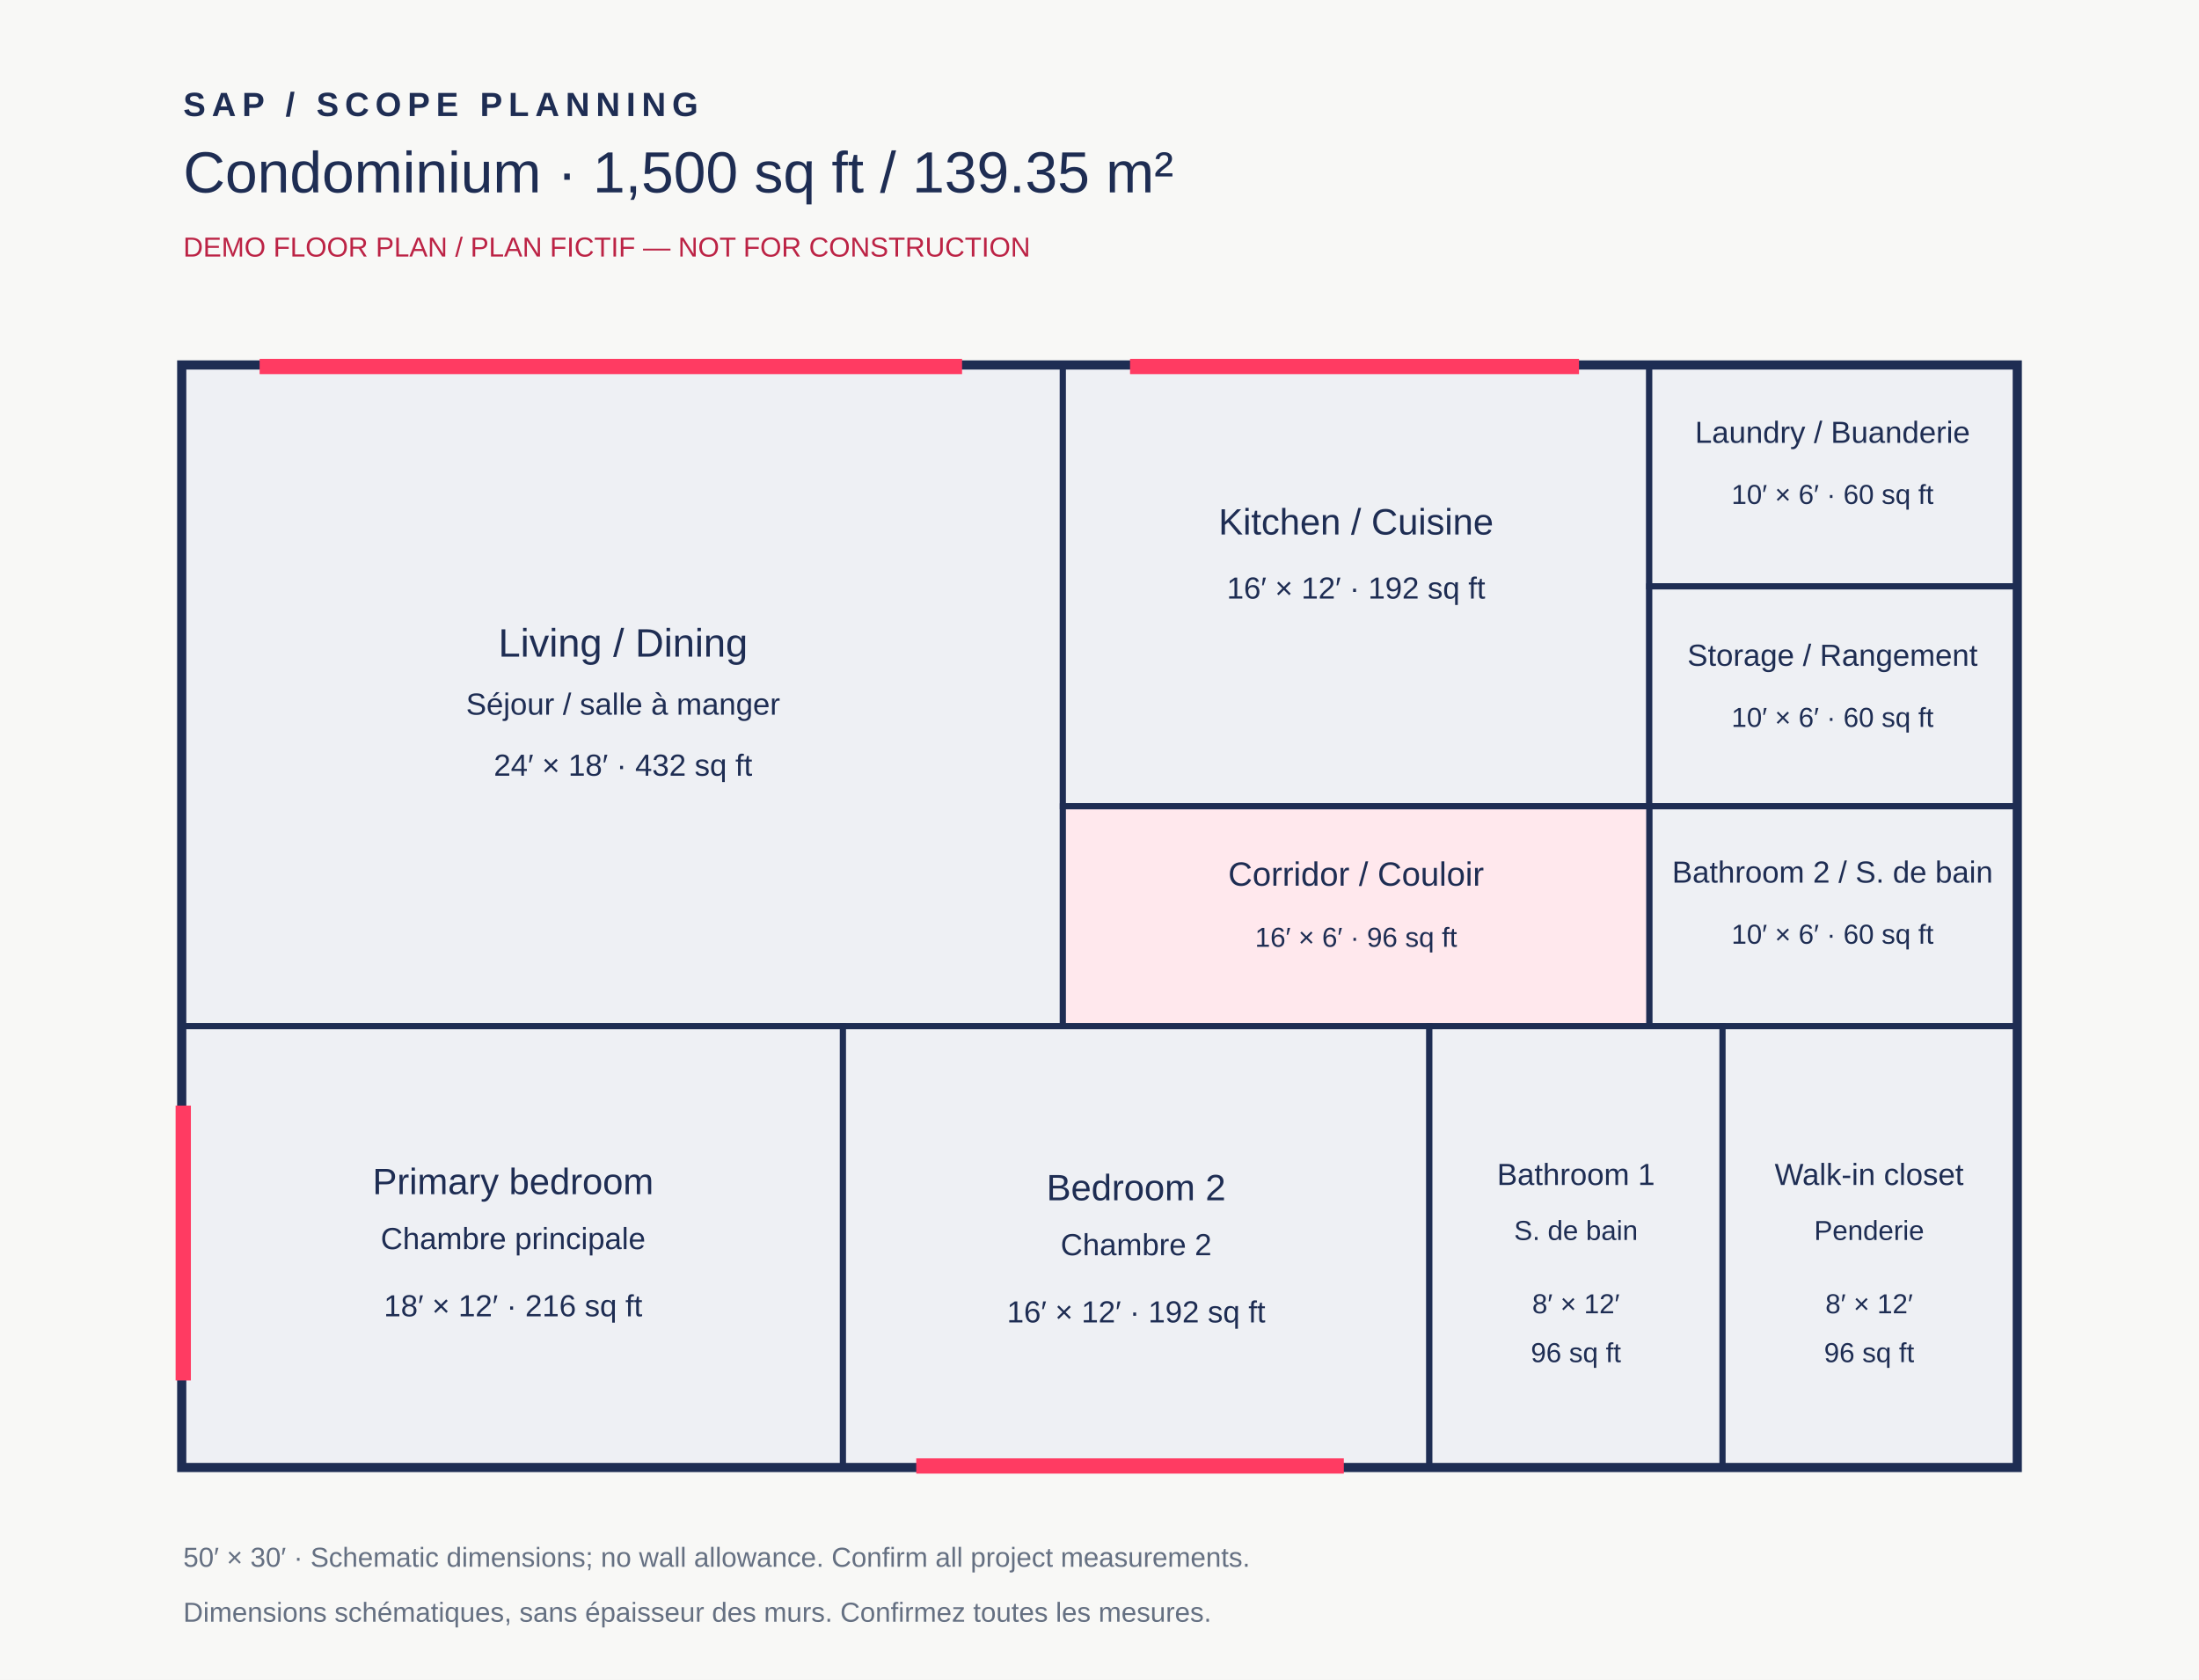
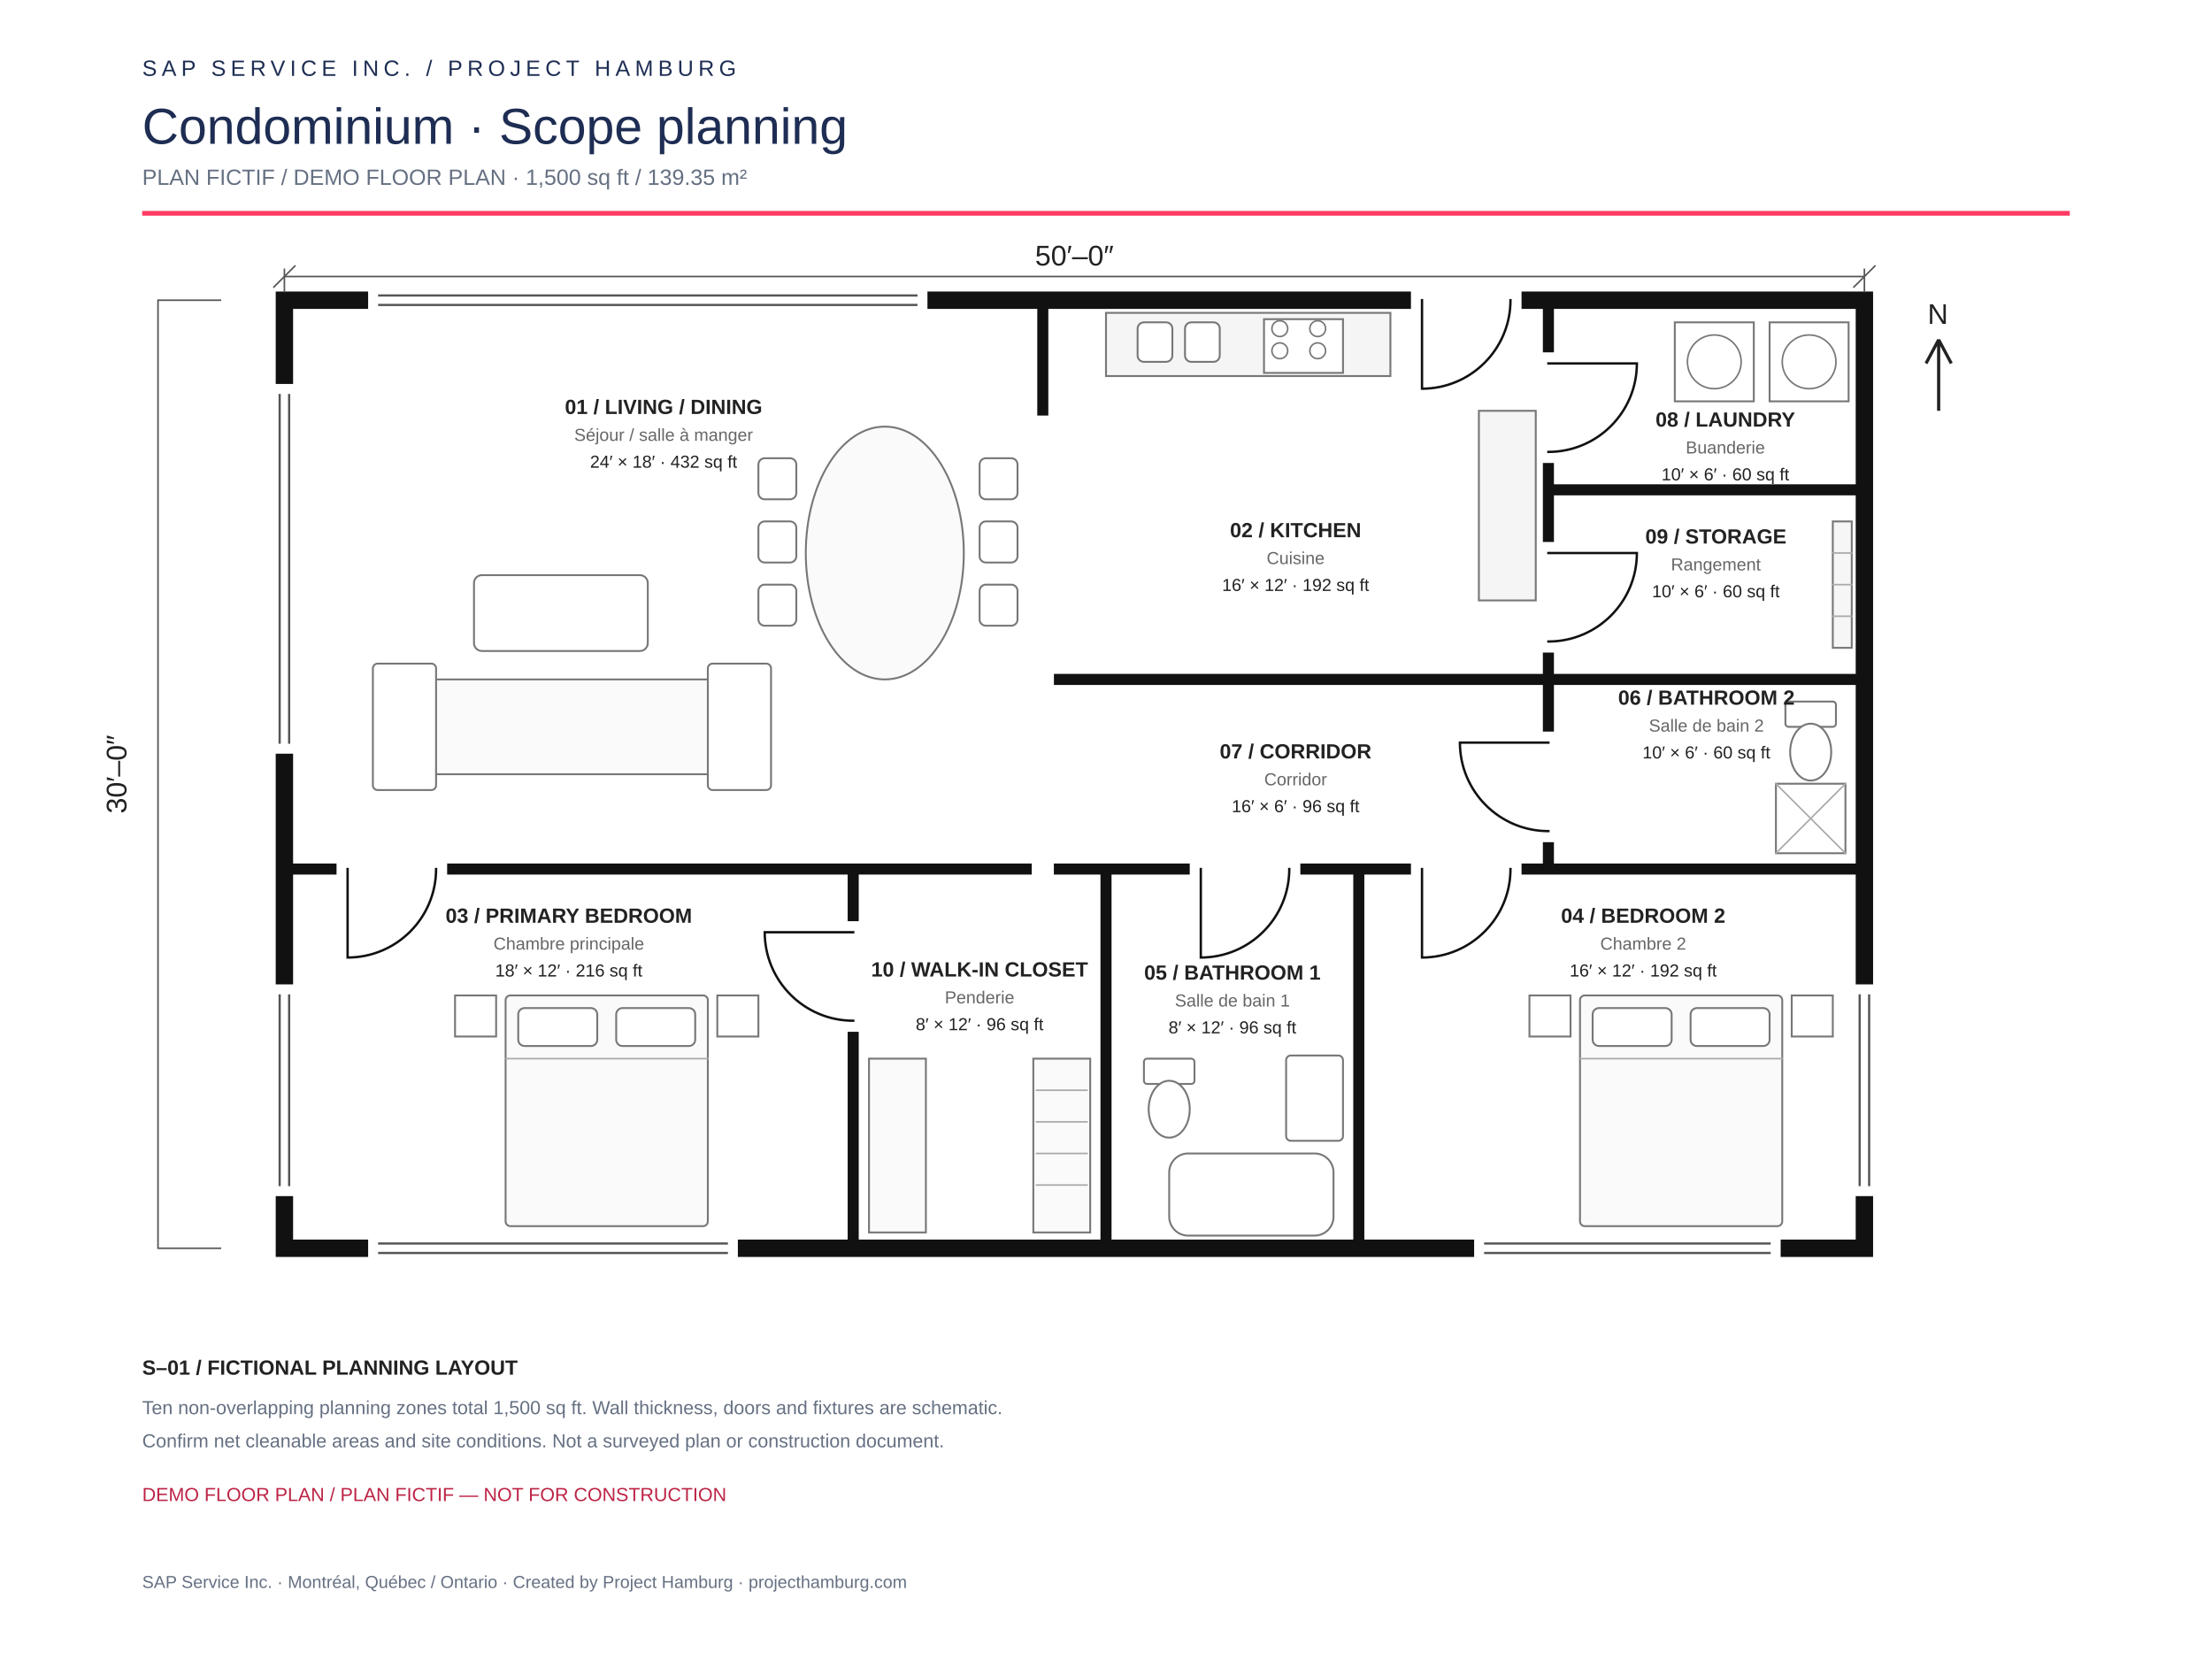
- <svg xmlns="http://www.w3.org/2000/svg" viewBox="0 0 720 550" role="img" aria-labelledby="title desc">
-   <rect width="720" height="550" fill="#f8f8f6" />
-   <g fill="#1e2d53" font-family="Arial,sans-serif">
-     <text x="60" y="38" font-size="11" font-weight="700" letter-spacing="2">SAP / SCOPE PLANNING</text>
-     <text x="60" y="63" font-size="19">Condominium · 1,500 sq ft / 139.35 m²</text>
-     <text x="60" y="84" font-size="9" fill="#bc2345">DEMO FLOOR PLAN / PLAN FICTIF — NOT FOR CONSTRUCTION</text>
+ <svg xmlns="http://www.w3.org/2000/svg" viewBox="0 0 1400 1060" role="img" aria-labelledby="title desc">
+   <defs>
+     <pattern id="hatch" width="6" height="6" patternUnits="userSpaceOnUse">
+       <path d="m0 6 6-6" stroke="#aeb5be" stroke-width=".6" />
+     </pattern>
+   </defs>
+   <rect width="1400" height="1060" fill="white" />
+   <g font-family="Arial,Helvetica,sans-serif" fill="#1e2d53">
+     <text x="90" y="48" font-size="14" letter-spacing="3">SAP SERVICE INC. / PROJECT HAMBURG</text>
+     <text x="90" y="91" font-size="32">Condominium · Scope planning</text>
+     <text x="90" y="117" font-size="14" fill="#657082">PLAN FICTIF / DEMO FLOOR PLAN · 1,500 sq ft / 139.35 m²</text>
+     <path d="M90 135H1310" stroke="#ff3b62" stroke-width="3" />
  </g>
-   <g transform="translate(60 120)" stroke="#1e2d53" fill="#eef0f4" stroke-width="2">
-     <rect width="600" height="360" fill="#fff" stroke-width="4" />
-     <rect x="0" y="0" width="288" height="216" />
-     <rect x="288" y="0" width="192" height="144" />
-     <rect x="480" y="0" width="120" height="72" />
-     <rect x="480" y="72" width="120" height="72" />
-     <rect x="480" y="144" width="120" height="72" />
-     <rect x="288" y="144" width="192" height="72" fill="#ffe8ed" />
-     <rect x="0" y="216" width="216" height="144" />
-     <rect x="216" y="216" width="192" height="144" />
-     <rect x="408" y="216" width="96" height="144" />
-     <rect x="504" y="216" width="96" height="144" />
-     <g stroke="#ff3b62" stroke-width="5">
-       <path d="M25 0h230M310 0h147M0 242v90M240 360h140" />
-     </g>
-     <g fill="#1e2d53" stroke="none" font-family="Arial,sans-serif" text-anchor="middle">
-       <text x="144" y="95" font-size="13">Living / Dining</text>
-       <text x="144" y="114" font-size="10">Séjour / salle à manger</text>
-       <text x="144" y="134" font-size="10">24′ × 18′ · 432 sq ft</text>
-       <text x="384" y="55" font-size="12">Kitchen / Cuisine</text>
-       <text x="384" y="76" font-size="10">16′ × 12′ · 192 sq ft</text>
-       <text x="540" y="25" font-size="10">Laundry / Buanderie</text>
-       <text x="540" y="45" font-size="9">10′ × 6′ · 60 sq ft</text>
-       <text x="540" y="98" font-size="10">Storage / Rangement</text>
-       <text x="540" y="118" font-size="9">10′ × 6′ · 60 sq ft</text>
-       <text x="540" y="169" font-size="10">Bathroom 2 / S. de bain</text>
-       <text x="540" y="189" font-size="9">10′ × 6′ · 60 sq ft</text>
-       <text x="384" y="170" font-size="11">Corridor / Couloir</text>
-       <text x="384" y="190" font-size="9">16′ × 6′ · 96 sq ft</text>
-       <text x="108" y="271" font-size="12">Primary bedroom</text>
-       <text x="108" y="289" font-size="10">Chambre principale</text>
-       <text x="108" y="311" font-size="10">18′ × 12′ · 216 sq ft</text>
-       <text x="312" y="273" font-size="12">Bedroom 2</text>
-       <text x="312" y="291" font-size="10">Chambre 2</text>
-       <text x="312" y="313" font-size="10">16′ × 12′ · 192 sq ft</text>
-       <text x="456" y="268" font-size="10">Bathroom 1</text>
-       <text x="456" y="286" font-size="9">S. de bain</text>
-       <text x="456" y="310" font-size="9">8′ × 12′</text>
-       <text x="456" y="326" font-size="9">96 sq ft</text>
-       <text x="552" y="268" font-size="10">Walk-in closet</text>
-       <text x="552" y="286" font-size="9">Penderie</text>
-       <text x="552" y="310" font-size="9">8′ × 12′</text>
-       <text x="552" y="326" font-size="9">96 sq ft</text>
-     </g>
+   <path d="M180 190H1180V790H180Z" fill="none" stroke="#111" stroke-width="11" stroke-linecap="square" />
+   <path d="M660 190V430M660 430H980M980 190V550M980 310H1180M980 430H1180M180 550H1180M540 550V790M700 550V790M860 550V790" fill="none" stroke="#111" stroke-width="7" stroke-linecap="square" />
+   <path d="M660 270v160" fill="none" stroke="white" stroke-width="14" stroke-linecap="square" />
+   <path d="M660 430v120" fill="none" stroke="white" stroke-width="14" stroke-linecap="square" />
+   <path d="M900 190h56" fill="none" stroke="white" stroke-width="14" stroke-linecap="square" />
+   <path d="M900 190v56M956 190A56 56 0 0 1 900 246" fill="none" stroke="#111" stroke-width="1.5" stroke-linecap="square" />
+   <path d="M220 550h56" fill="none" stroke="white" stroke-width="14" stroke-linecap="square" />
+   <path d="M220 550v56M276 550A56 56 0 0 1 220 606" fill="none" stroke="#111" stroke-width="1.5" stroke-linecap="square" />
+   <path d="M540 590v56" fill="none" stroke="white" stroke-width="14" stroke-linecap="square" />
+   <path d="M540 590h-56M540 646A56 56 0 0 1 484 590" fill="none" stroke="#111" stroke-width="1.5" stroke-linecap="square" />
+   <path d="M760 550h56" fill="none" stroke="white" stroke-width="14" stroke-linecap="square" />
+   <path d="M760 550v56M816 550A56 56 0 0 1 760 606" fill="none" stroke="#111" stroke-width="1.5" stroke-linecap="square" />
+   <path d="M900 550h56" fill="none" stroke="white" stroke-width="14" stroke-linecap="square" />
+   <path d="M900 550v56M956 550A56 56 0 0 1 900 606" fill="none" stroke="#111" stroke-width="1.5" stroke-linecap="square" />
+   <path d="M980 230v56" fill="none" stroke="white" stroke-width="14" stroke-linecap="square" />
+   <path d="M980 230h56M980 286A56 56 0 0 0 1036 230" fill="none" stroke="#111" stroke-width="1.5" stroke-linecap="square" />
+   <path d="M980 350v56" fill="none" stroke="white" stroke-width="14" stroke-linecap="square" />
+   <path d="M980 350h56M980 406A56 56 0 0 0 1036 350" fill="none" stroke="#111" stroke-width="1.5" stroke-linecap="square" />
+   <path d="M980 470v56" fill="none" stroke="white" stroke-width="14" stroke-linecap="square" />
+   <path d="M980 470h-56M980 526A56 56 0 0 1 924 470" fill="none" stroke="#111" stroke-width="1.5" stroke-linecap="square" />
+   <path d="M240 190h340" fill="none" stroke="white" stroke-width="14" stroke-linecap="square" />
+   <path d="M240 187h340M240 193h340" fill="none" stroke="#555" stroke-width="1.4" stroke-linecap="square" />
+   <path d="M180 250v220" fill="none" stroke="white" stroke-width="14" stroke-linecap="square" />
+   <path d="M177 250v220M183 250v220" fill="none" stroke="#555" stroke-width="1.4" stroke-linecap="square" />
+   <path d="M180 630v120" fill="none" stroke="white" stroke-width="14" stroke-linecap="square" />
+   <path d="M177 630v120M183 630v120" fill="none" stroke="#555" stroke-width="1.4" stroke-linecap="square" />
+   <path d="M240 790h220" fill="none" stroke="white" stroke-width="14" stroke-linecap="square" />
+   <path d="M240 787h220M240 793h220" fill="none" stroke="#555" stroke-width="1.4" stroke-linecap="square" />
+   <path d="M940 790h180" fill="none" stroke="white" stroke-width="14" stroke-linecap="square" />
+   <path d="M940 787h180M940 793h180" fill="none" stroke="#555" stroke-width="1.4" stroke-linecap="square" />
+   <path d="M1180 630v120" fill="none" stroke="white" stroke-width="14" stroke-linecap="square" />
+   <path d="M1177 630v120M1183 630v120" fill="none" stroke="#555" stroke-width="1.4" stroke-linecap="square" />
+   <rect x="320" y="630" width="128" height="146" rx="3" fill="#fafafa" stroke="#777" stroke-width="1.2" />
+   <rect x="328" y="638" width="50" height="24" rx="4" fill="white" stroke="#777" stroke-width="1.2" />
+   <rect x="390" y="638" width="50" height="24" rx="4" fill="white" stroke="#777" stroke-width="1.2" />
+   <path d="M320 670h128" fill="none" stroke="#aaa" stroke-width="1" stroke-linecap="square" />
+   <rect x="288" y="630" width="26" height="26" rx="0" fill="none" stroke="#777" stroke-width="1.2" />
+   <rect x="454" y="630" width="26" height="26" rx="0" fill="none" stroke="#777" stroke-width="1.2" />
+   <rect x="1000" y="630" width="128" height="146" rx="3" fill="#fafafa" stroke="#777" stroke-width="1.2" />
+   <rect x="1008" y="638" width="50" height="24" rx="4" fill="white" stroke="#777" stroke-width="1.2" />
+   <rect x="1070" y="638" width="50" height="24" rx="4" fill="white" stroke="#777" stroke-width="1.2" />
+   <path d="M1000 670h128" fill="none" stroke="#aaa" stroke-width="1" stroke-linecap="square" />
+   <rect x="968" y="630" width="26" height="26" rx="0" fill="none" stroke="#777" stroke-width="1.2" />
+   <rect x="1134" y="630" width="26" height="26" rx="0" fill="none" stroke="#777" stroke-width="1.2" />
+   <rect x="240" y="430" width="240" height="60" rx="4" fill="#fafafa" stroke="#777" stroke-width="1.2" />
+   <rect x="236" y="420" width="40" height="80" rx="3" fill="white" stroke="#777" stroke-width="1.2" />
+   <rect x="448" y="420" width="40" height="80" rx="3" fill="white" stroke="#777" stroke-width="1.2" />
+   <rect x="300" y="364" width="110" height="48" rx="5" fill="none" stroke="#777" stroke-width="1.2" />
+   <ellipse cx="560" cy="350" rx="50" ry="80" fill="#fafafa" stroke="#777" stroke-width="1.2" />
+   <rect x="480" y="290" width="24" height="26" rx="4" fill="white" stroke="#777" stroke-width="1.2" />
+   <rect x="620" y="290" width="24" height="26" rx="4" fill="white" stroke="#777" stroke-width="1.2" />
+   <rect x="480" y="330" width="24" height="26" rx="4" fill="white" stroke="#777" stroke-width="1.2" />
+   <rect x="620" y="330" width="24" height="26" rx="4" fill="white" stroke="#777" stroke-width="1.2" />
+   <rect x="480" y="370" width="24" height="26" rx="4" fill="white" stroke="#777" stroke-width="1.2" />
+   <rect x="620" y="370" width="24" height="26" rx="4" fill="white" stroke="#777" stroke-width="1.2" />
+   <rect x="700" y="198" width="180" height="40" rx="0" fill="#f5f5f5" stroke="#777" stroke-width="1.2" />
+   <rect x="936" y="260" width="36" height="120" rx="0" fill="#f5f5f5" stroke="#777" stroke-width="1.2" />
+   <rect x="720" y="204" width="22" height="25" rx="4" fill="white" stroke="#777" stroke-width="1.2" />
+   <rect x="750" y="204" width="22" height="25" rx="4" fill="white" stroke="#777" stroke-width="1.2" />
+   <rect x="800" y="202" width="50" height="34" rx="0" fill="white" stroke="#777" stroke-width="1.2" />
+   <circle cx="810" cy="208" r="5" fill="none" stroke="#777" />
+   <circle cx="810" cy="222" r="5" fill="none" stroke="#777" />
+   <circle cx="834" cy="208" r="5" fill="none" stroke="#777" />
+   <circle cx="834" cy="222" r="5" fill="none" stroke="#777" />
+   <rect x="1060" y="204" width="50" height="50" rx="0" fill="white" stroke="#777" stroke-width="1.2" />
+   <circle cx="1085" cy="229" r="17" fill="none" stroke="#777" />
+   <rect x="1120" y="204" width="50" height="50" rx="0" fill="white" stroke="#777" stroke-width="1.2" />
+   <circle cx="1145" cy="229" r="17" fill="none" stroke="#777" />
+   <rect x="1160" y="330" width="12" height="80" rx="0" fill="#f6f6f6" stroke="#777" stroke-width="1.2" />
+   <path d="M1160 350h12" fill="none" stroke="#aaa" stroke-width="1" stroke-linecap="square" />
+   <path d="M1160 370h12" fill="none" stroke="#aaa" stroke-width="1" stroke-linecap="square" />
+   <path d="M1160 390h12" fill="none" stroke="#aaa" stroke-width="1" stroke-linecap="square" />
+   <rect x="550" y="670" width="36" height="110" rx="0" fill="#fafafa" stroke="#777" stroke-width="1.2" />
+   <rect x="654" y="670" width="36" height="110" rx="0" fill="#fafafa" stroke="#777" stroke-width="1.2" />
+   <path d="M656 690h32" fill="none" stroke="#aaa" stroke-width="1" stroke-linecap="square" />
+   <path d="M656 710h32" fill="none" stroke="#aaa" stroke-width="1" stroke-linecap="square" />
+   <path d="M656 730h32" fill="none" stroke="#aaa" stroke-width="1" stroke-linecap="square" />
+   <path d="M656 750h32" fill="none" stroke="#aaa" stroke-width="1" stroke-linecap="square" />
+   <rect x="724" y="670" width="32" height="16" rx="2" fill="white" stroke="#777" stroke-width="1.2" />
+   <ellipse cx="740" cy="702" rx="13" ry="18" fill="white" stroke="#777" stroke-width="1.2" />
+   <rect x="1130" y="444" width="32" height="16" rx="2" fill="white" stroke="#777" stroke-width="1.2" />
+   <ellipse cx="1146" cy="476" rx="13" ry="18" fill="white" stroke="#777" stroke-width="1.2" />
+   <rect x="740" y="730" width="104" height="52" rx="12" fill="white" stroke="#777" stroke-width="1.2" />
+   <rect x="814" y="668" width="36" height="54" rx="3" fill="white" stroke="#777" stroke-width="1.2" />
+   <rect x="1124" y="496" width="44" height="44" rx="0" fill="none" stroke="#777" stroke-width="1.2" />
+   <path d="M1124 496l44 44m-44 0 44-44" fill="none" stroke="#aaa" stroke-width="1" stroke-linecap="square" />
+   <g font-family="Arial,Helvetica,sans-serif" text-anchor="middle" fill="#222">
+     <text x="420" y="262" font-size="13" font-weight="700">01 / LIVING / DINING</text>
+     <text x="420" y="279" font-size="11" fill="#666">Séjour / salle à manger</text>
+     <text x="420" y="296" font-size="11">24′ × 18′ · 432 sq ft</text>
+     <text x="820" y="340" font-size="13" font-weight="700">02 / KITCHEN</text>
+     <text x="820" y="357" font-size="11" fill="#666">Cuisine</text>
+     <text x="820" y="374" font-size="11">16′ × 12′ · 192 sq ft</text>
+     <text x="360" y="584" font-size="13" font-weight="700">03 / PRIMARY BEDROOM</text>
+     <text x="360" y="601" font-size="11" fill="#666">Chambre principale</text>
+     <text x="360" y="618" font-size="11">18′ × 12′ · 216 sq ft</text>
+     <text x="1040" y="584" font-size="13" font-weight="700">04 / BEDROOM 2</text>
+     <text x="1040" y="601" font-size="11" fill="#666">Chambre 2</text>
+     <text x="1040" y="618" font-size="11">16′ × 12′ · 192 sq ft</text>
+     <text x="780" y="620" font-size="13" font-weight="700">05 / BATHROOM 1</text>
+     <text x="780" y="637" font-size="11" fill="#666">Salle de bain 1</text>
+     <text x="780" y="654" font-size="11">8′ × 12′ · 96 sq ft</text>
+     <text x="1080" y="446" font-size="13" font-weight="700">06 / BATHROOM 2</text>
+     <text x="1080" y="463" font-size="11" fill="#666">Salle de bain 2</text>
+     <text x="1080" y="480" font-size="11">10′ × 6′ · 60 sq ft</text>
+     <text x="820" y="480" font-size="13" font-weight="700">07 / CORRIDOR</text>
+     <text x="820" y="497" font-size="11" fill="#666">Corridor</text>
+     <text x="820" y="514" font-size="11">16′ × 6′ · 96 sq ft</text>
+     <text x="1092" y="270" font-size="13" font-weight="700">08 / LAUNDRY</text>
+     <text x="1092" y="287" font-size="11" fill="#666">Buanderie</text>
+     <text x="1092" y="304" font-size="11">10′ × 6′ · 60 sq ft</text>
+     <text x="1086" y="344" font-size="13" font-weight="700">09 / STORAGE</text>
+     <text x="1086" y="361" font-size="11" fill="#666">Rangement</text>
+     <text x="1086" y="378" font-size="11">10′ × 6′ · 60 sq ft</text>
+     <text x="620" y="618" font-size="13" font-weight="700">10 / WALK-IN CLOSET</text>
+     <text x="620" y="635" font-size="11" fill="#666">Penderie</text>
+     <text x="620" y="652" font-size="11">8′ × 12′ · 96 sq ft</text>
  </g>
-   <text x="60" y="513" font-family="Arial,sans-serif" font-size="9" fill="#657082">50′ × 30′ · Schematic dimensions; no wall allowance. Confirm all project measurements.</text>
-   <text x="60" y="531" font-family="Arial,sans-serif" font-size="9" fill="#657082">Dimensions schématiques, sans épaisseur des murs. Confirmez toutes les mesures.</text>
+   <g stroke="#555" stroke-width="1" fill="none">
+     <path d="M180 175H1180M180 170v15M1180 170v15M140 190H100V790H140" />
+     <path d="m173 182 14-14" />
+     <path d="m1173 182 14-14" />
+   </g>
+   <g font-family="Arial,Helvetica,sans-serif" fill="#222">
+     <text x="680" y="168" text-anchor="middle" font-size="18">50′–0″</text>
+     <text x="80" y="490" text-anchor="middle" transform="rotate(-90 80 490)" font-size="18">30′–0″</text>
+     <text x="1220" y="205" font-size="18">N</text>
+     <path d="M1227 260v-45l-8 15m8-15 8 15" fill="none" stroke="#222" stroke-width="2" />
+     <text x="90" y="870" font-size="13" font-weight="700">S–01 / FICTIONAL PLANNING LAYOUT</text>
+     <text x="90" y="895" font-size="12" fill="#657082">Ten non-overlapping planning zones total 1,500 sq ft. Wall thickness, doors and fixtures are schematic.</text>
+     <text x="90" y="916" font-size="12" fill="#657082">Confirm net cleanable areas and site conditions. Not a surveyed plan or construction document.</text>
+     <text x="90" y="950" font-size="12" fill="#bc2345">DEMO FLOOR PLAN / PLAN FICTIF — NOT FOR CONSTRUCTION</text>
+     <text x="90" y="1005" font-size="11" fill="#657082">SAP Service Inc. · Montréal, Québec / Ontario · Created by Project Hamburg · projecthamburg.com</text>
+   </g>
</svg>
